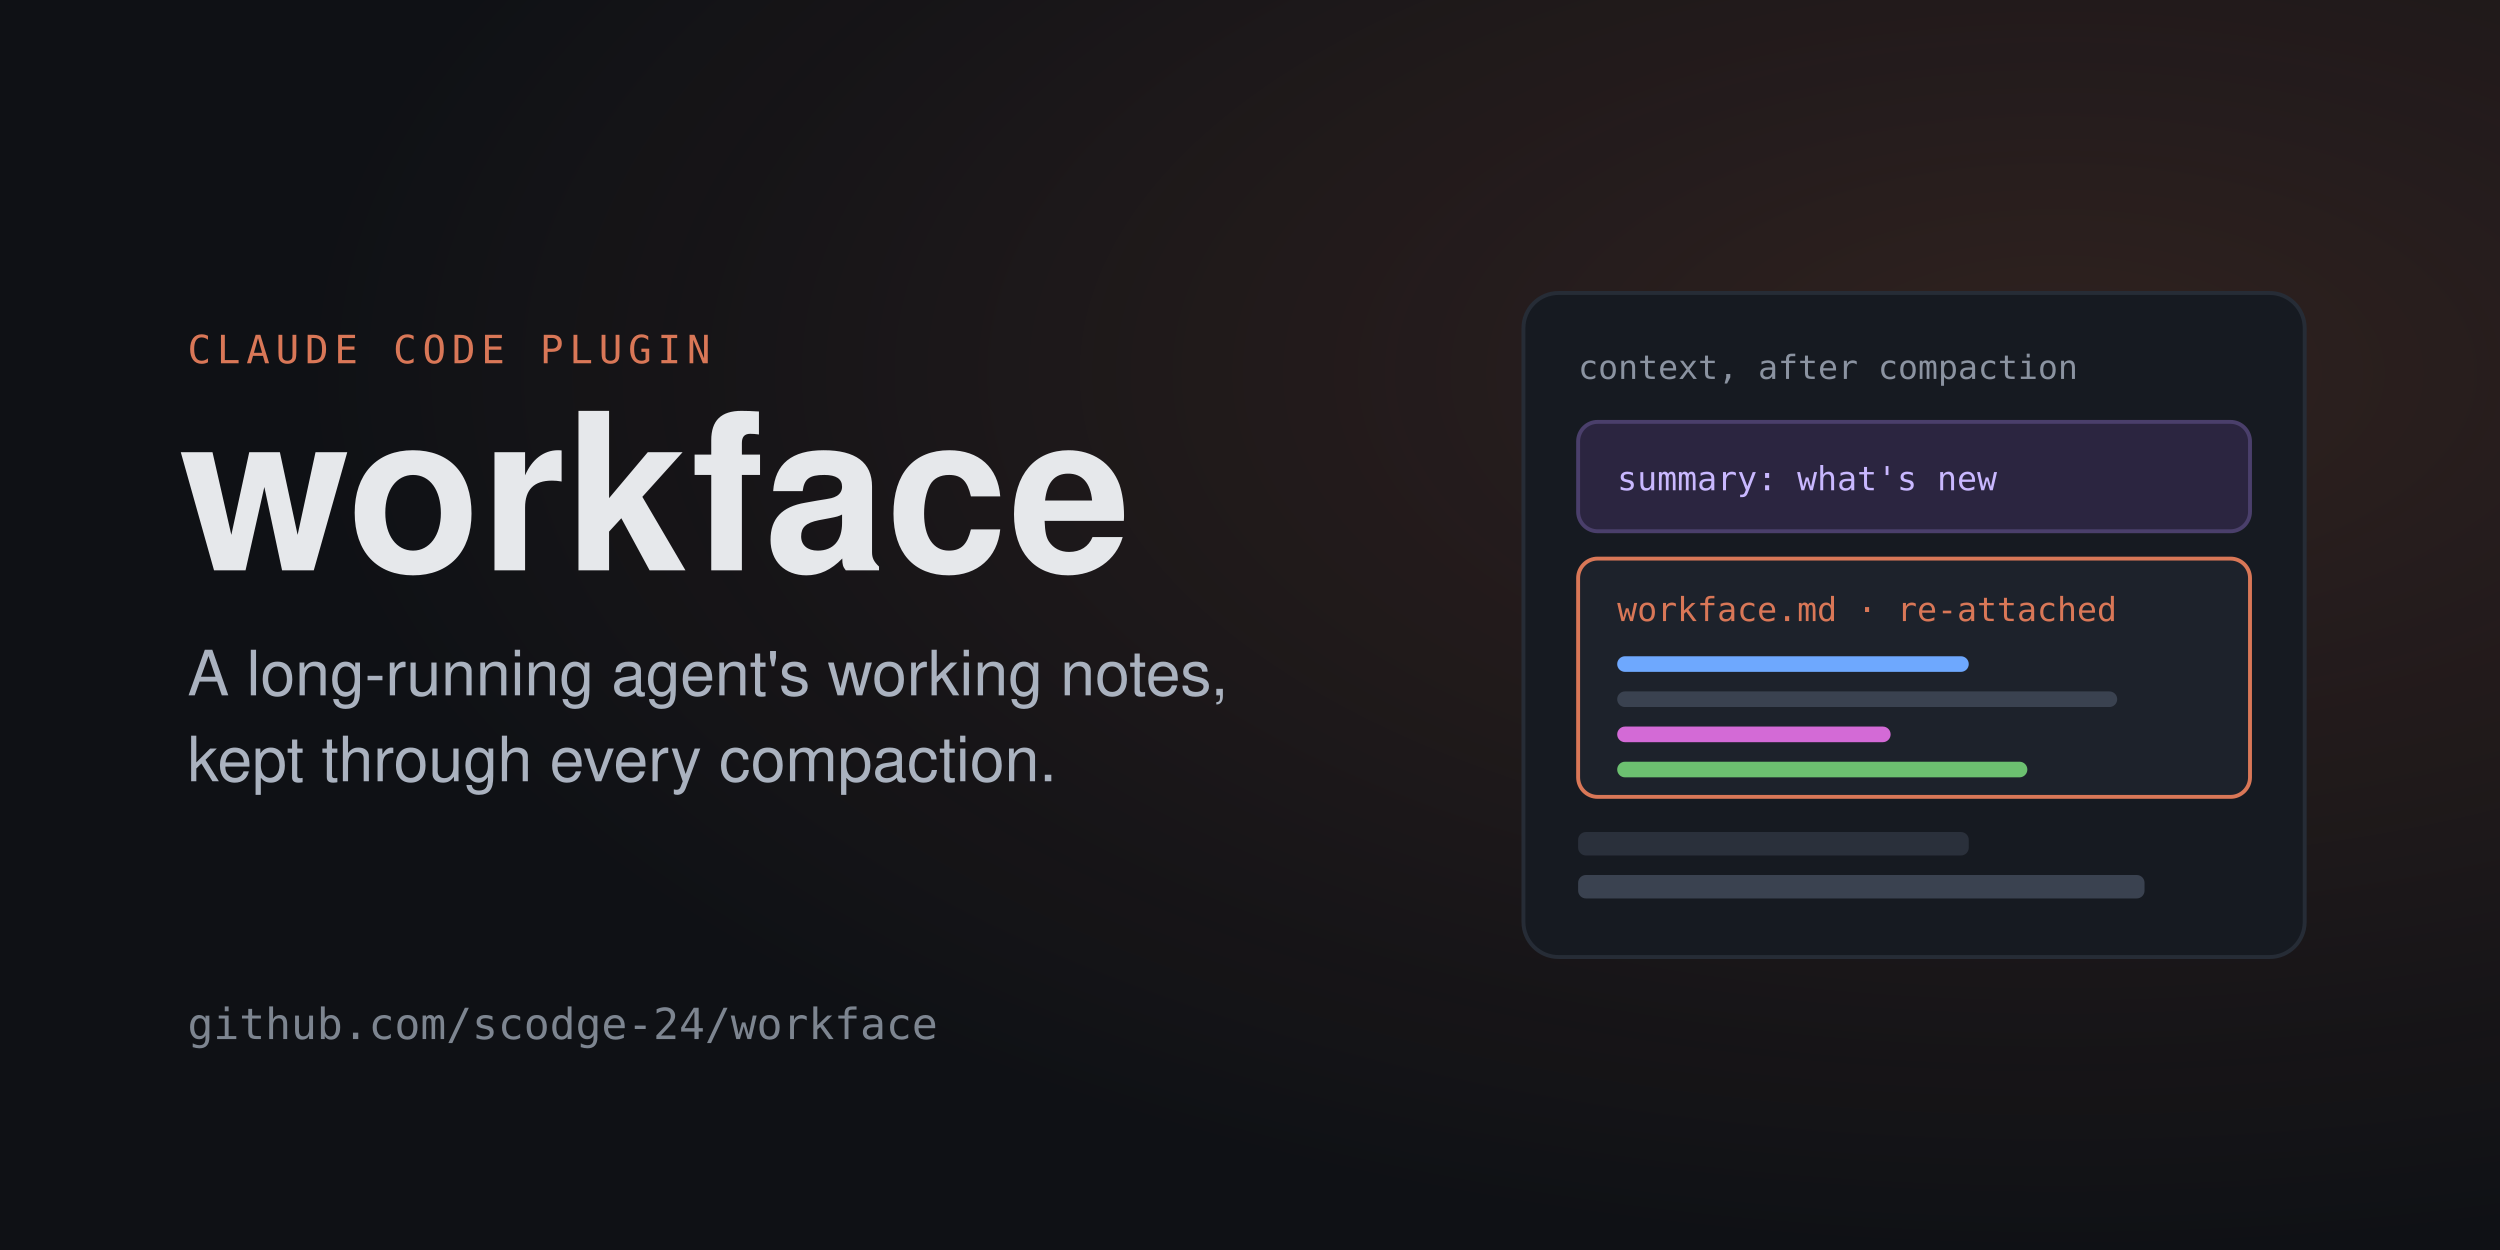
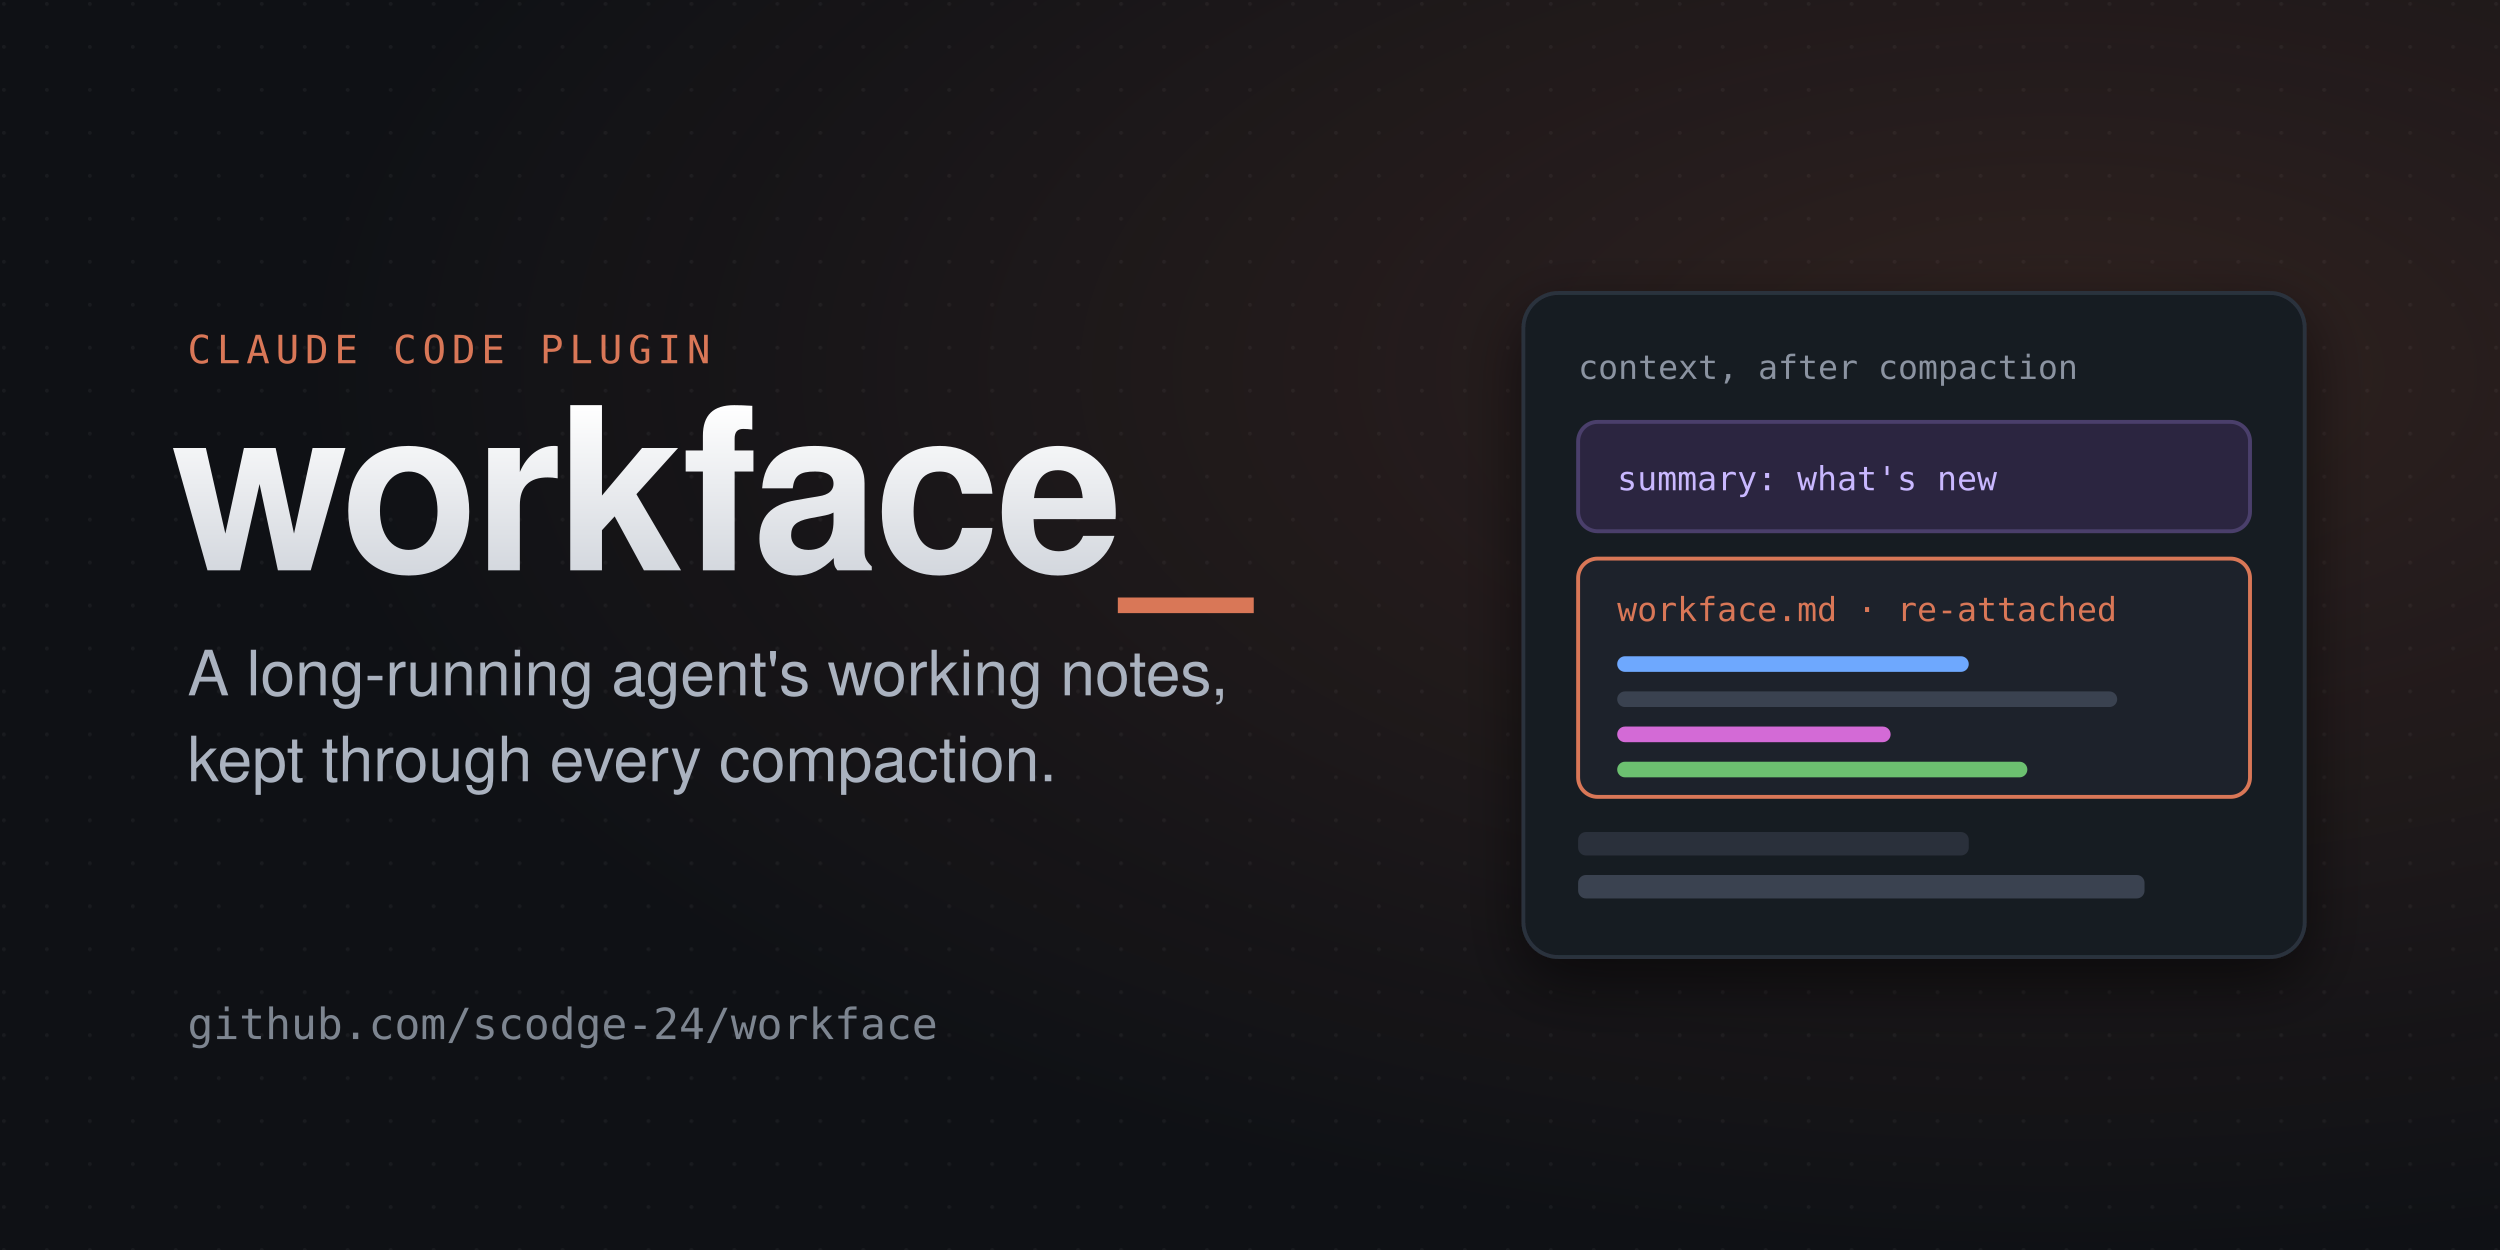
<svg xmlns="http://www.w3.org/2000/svg" viewBox="0 0 1280 640" width="1280" height="640">
  <defs>
    <style>
      .sans { font-family: -apple-system, 'Segoe UI', Helvetica, Arial, sans-serif; }
      .mono { font-family: ui-monospace, SFMono-Regular, Menlo, Consolas, 'DejaVu Sans Mono', monospace; }
    </style>
    <radialGradient id="glow" cx="0.82" cy="0.3" r="0.7">
      <stop offset="0" stop-color="#d97757" stop-opacity="0.16" />
      <stop offset="1" stop-color="#d97757" stop-opacity="0" />
    </radialGradient>
+     <pattern id="dots" width="22" height="22" patternUnits="userSpaceOnUse">
+       <circle cx="2" cy="2" r="1" fill="#ffffff" fill-opacity="0.045" />
+     </pattern>
+     <linearGradient id="word" x1="0" y1="0" x2="0" y2="1">
+       <stop offset="0" stop-color="#ffffff" />
+       <stop offset="1" stop-color="#c9ced6" />
+     </linearGradient>
+     <filter id="shadow" x="-20%" y="-20%" width="140%" height="160%">
+       <feDropShadow dx="0" dy="12" stdDeviation="16" flood-color="#000000" flood-opacity="0.55" />
+     </filter>
  </defs>
  <rect width="1280" height="640" fill="#0f1115" />
+   <rect width="1280" height="640" fill="url(#dots)" />
  <rect width="1280" height="640" fill="url(#glow)" />
  <text x="96" y="186" class="mono" font-size="20" letter-spacing="3" fill="#d97757">CLAUDE CODE PLUGIN</text>
-   <text x="92" y="292" class="sans" font-size="112" font-weight="700" fill="#e6e8eb">workface</text>
+   <text x="88" y="292" class="sans" font-size="116" font-weight="800" letter-spacing="-2.5" fill="url(#word)">workface<tspan fill="#d97757">_</tspan>
+   </text>
  <text x="96" y="356" class="sans" font-size="32" fill="#aab2bf">A long-running agent's working notes,</text>
  <text x="96" y="400" class="sans" font-size="32" fill="#aab2bf">kept through every compaction.</text>
  <text x="96" y="532" class="mono" font-size="22" fill="#7d8590">github.com/scodge-24/workface</text>
  <g transform="translate(780 150)">
-     <rect width="400" height="340" rx="18" fill="#161a21" stroke="#262c36" stroke-width="2" />
+     <rect width="400" height="340" rx="18" fill="#161a21" stroke="#2a313c" stroke-width="2" filter="url(#shadow)" />
    <text x="28" y="44" class="mono" font-size="17" fill="#8b93a1">context, after compaction</text>
    <rect x="28" y="66" width="344" height="56" rx="10" fill="#2b2540" stroke="#4a3f6b" stroke-width="2" />
    <text x="48" y="101" class="mono" font-size="17" fill="#c9b8ff">summary: what's new</text>
    <rect x="28" y="136" width="344" height="122" rx="10" fill="#1d222b" stroke="#d97757" stroke-width="2" />
    <text x="48" y="168" class="mono" font-size="17" fill="#d97757">workface.md · re-attached</text>
    <rect x="48" y="186" width="180" height="8" rx="4" fill="#6ea8fe" />
    <rect x="48" y="204" width="256" height="8" rx="4" fill="#3a4250" />
    <rect x="48" y="222" width="140" height="8" rx="4" fill="#d36ad6" />
    <rect x="48" y="240" width="210" height="8" rx="4" fill="#6cc070" />
    <rect x="28" y="276" width="200" height="12" rx="4" fill="#2a303b" />
    <rect x="28" y="298" width="290" height="12" rx="4" fill="#3a4250" />
  </g>
</svg>
